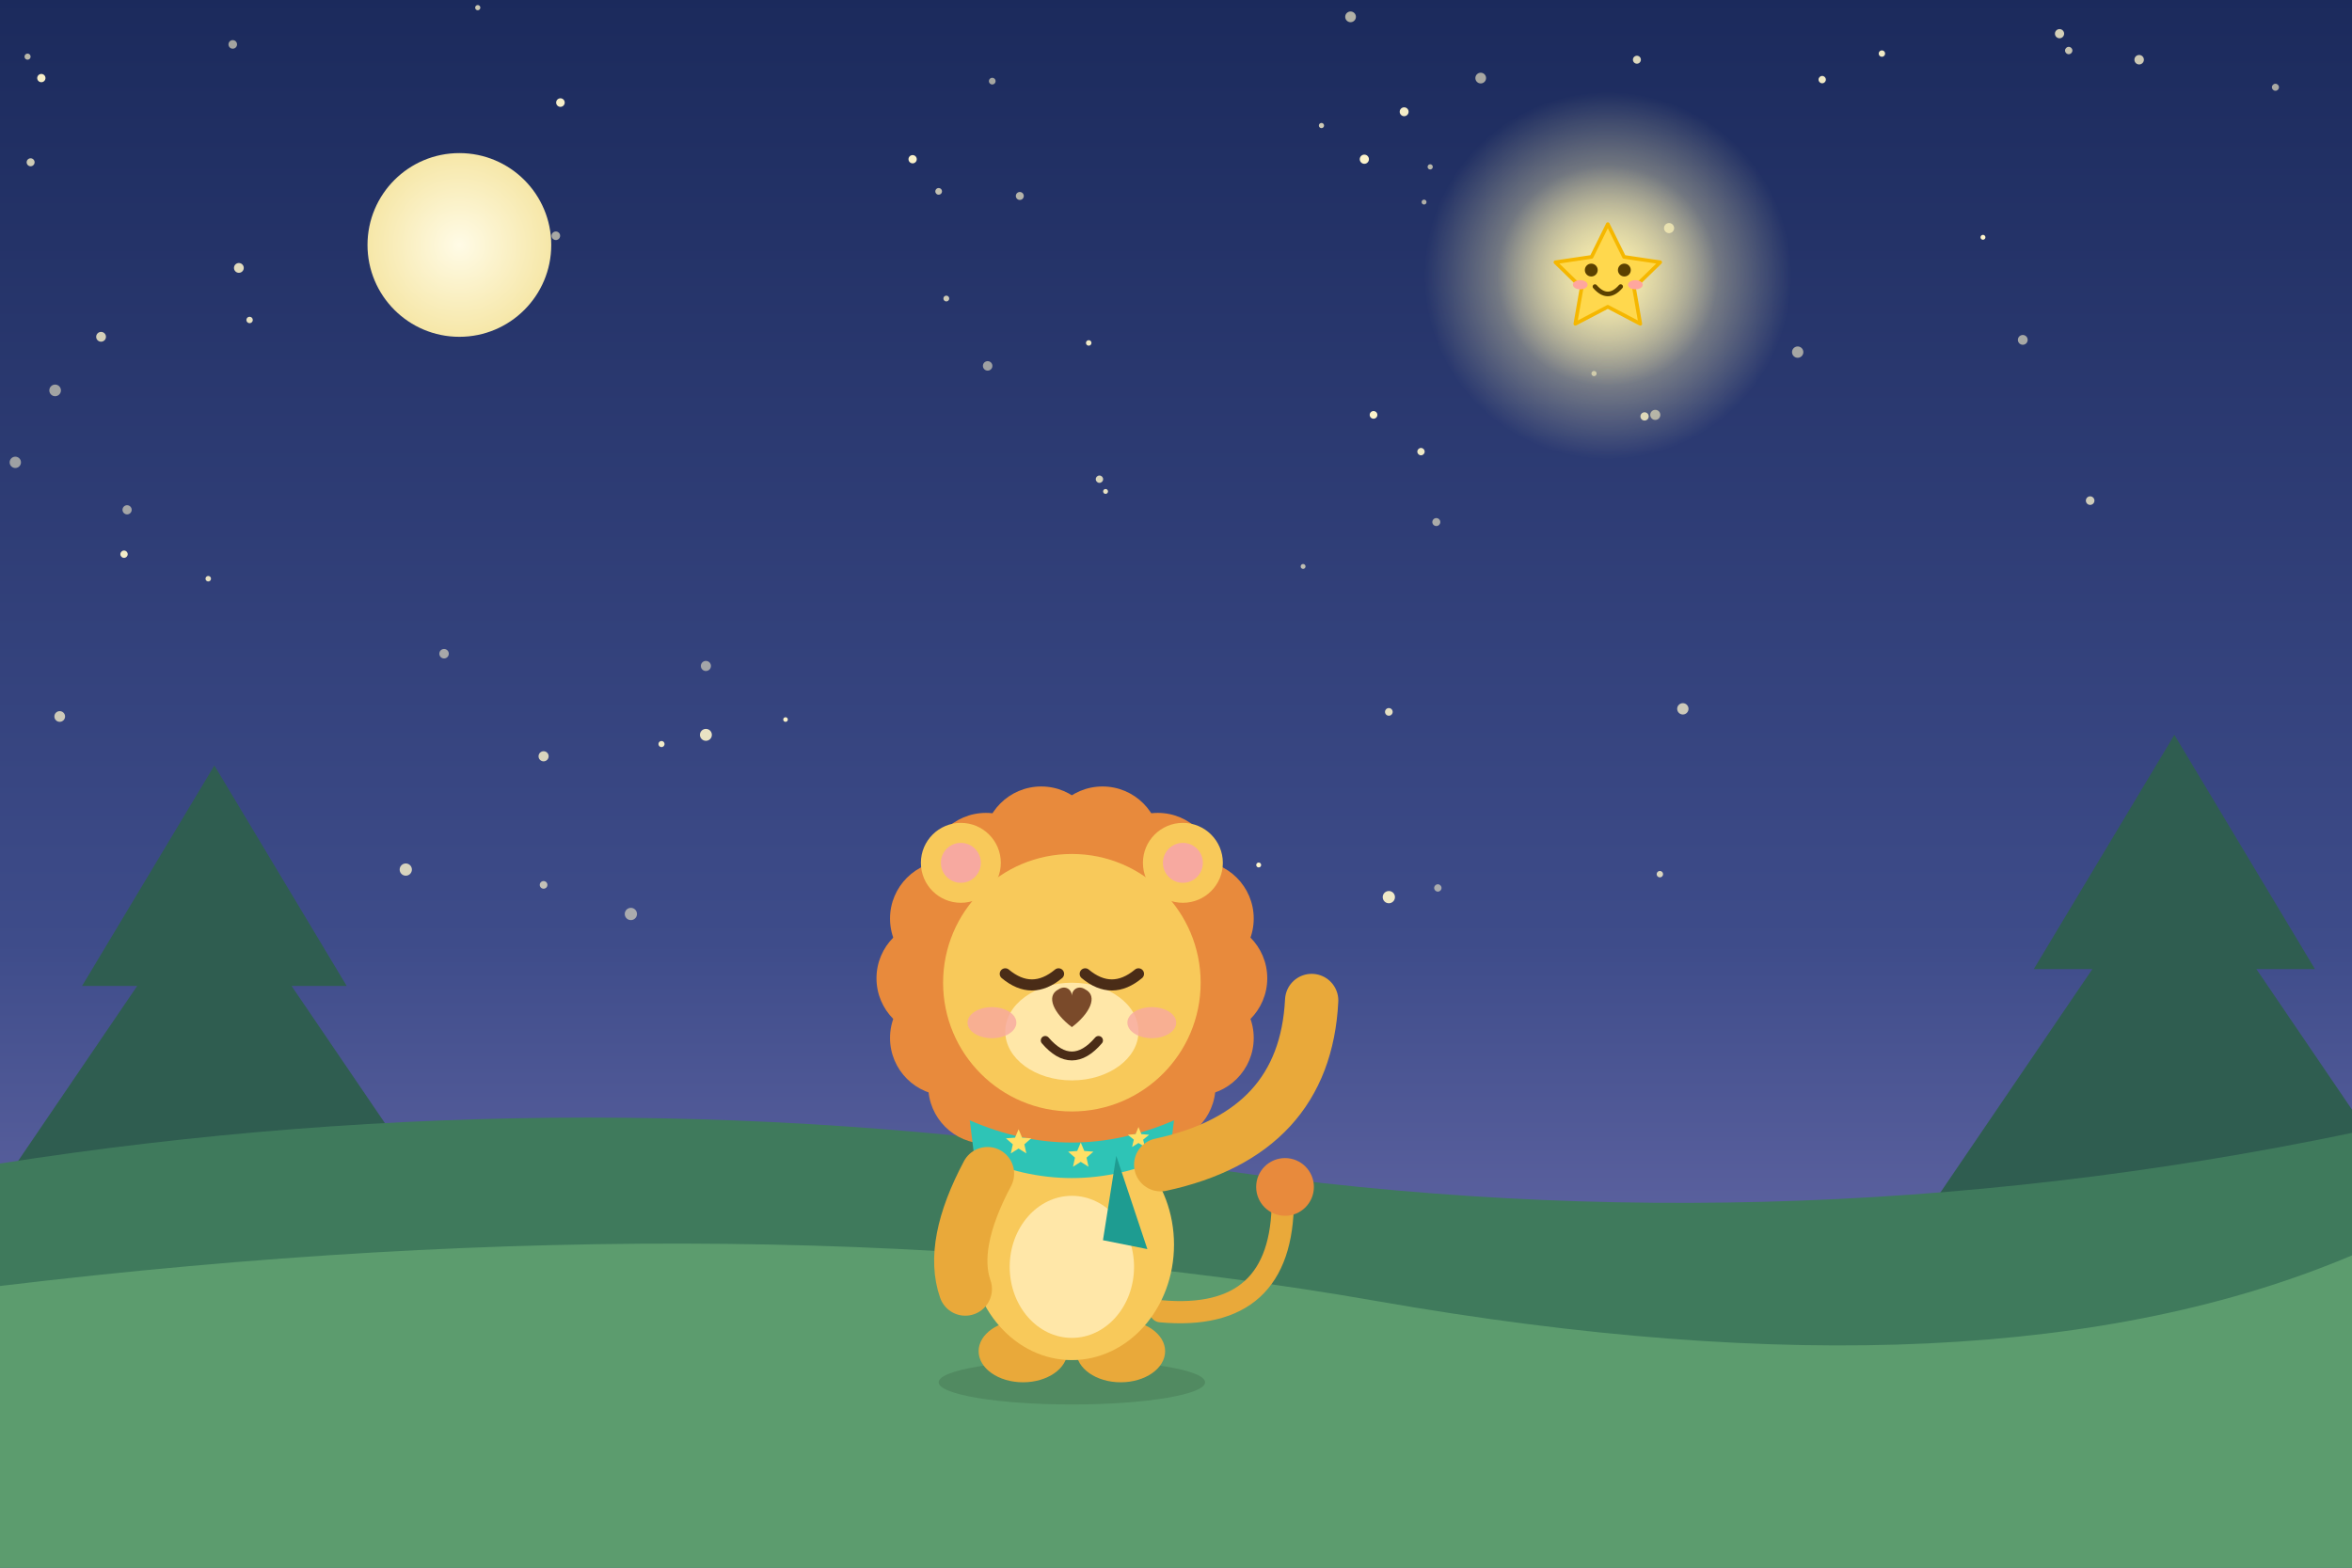
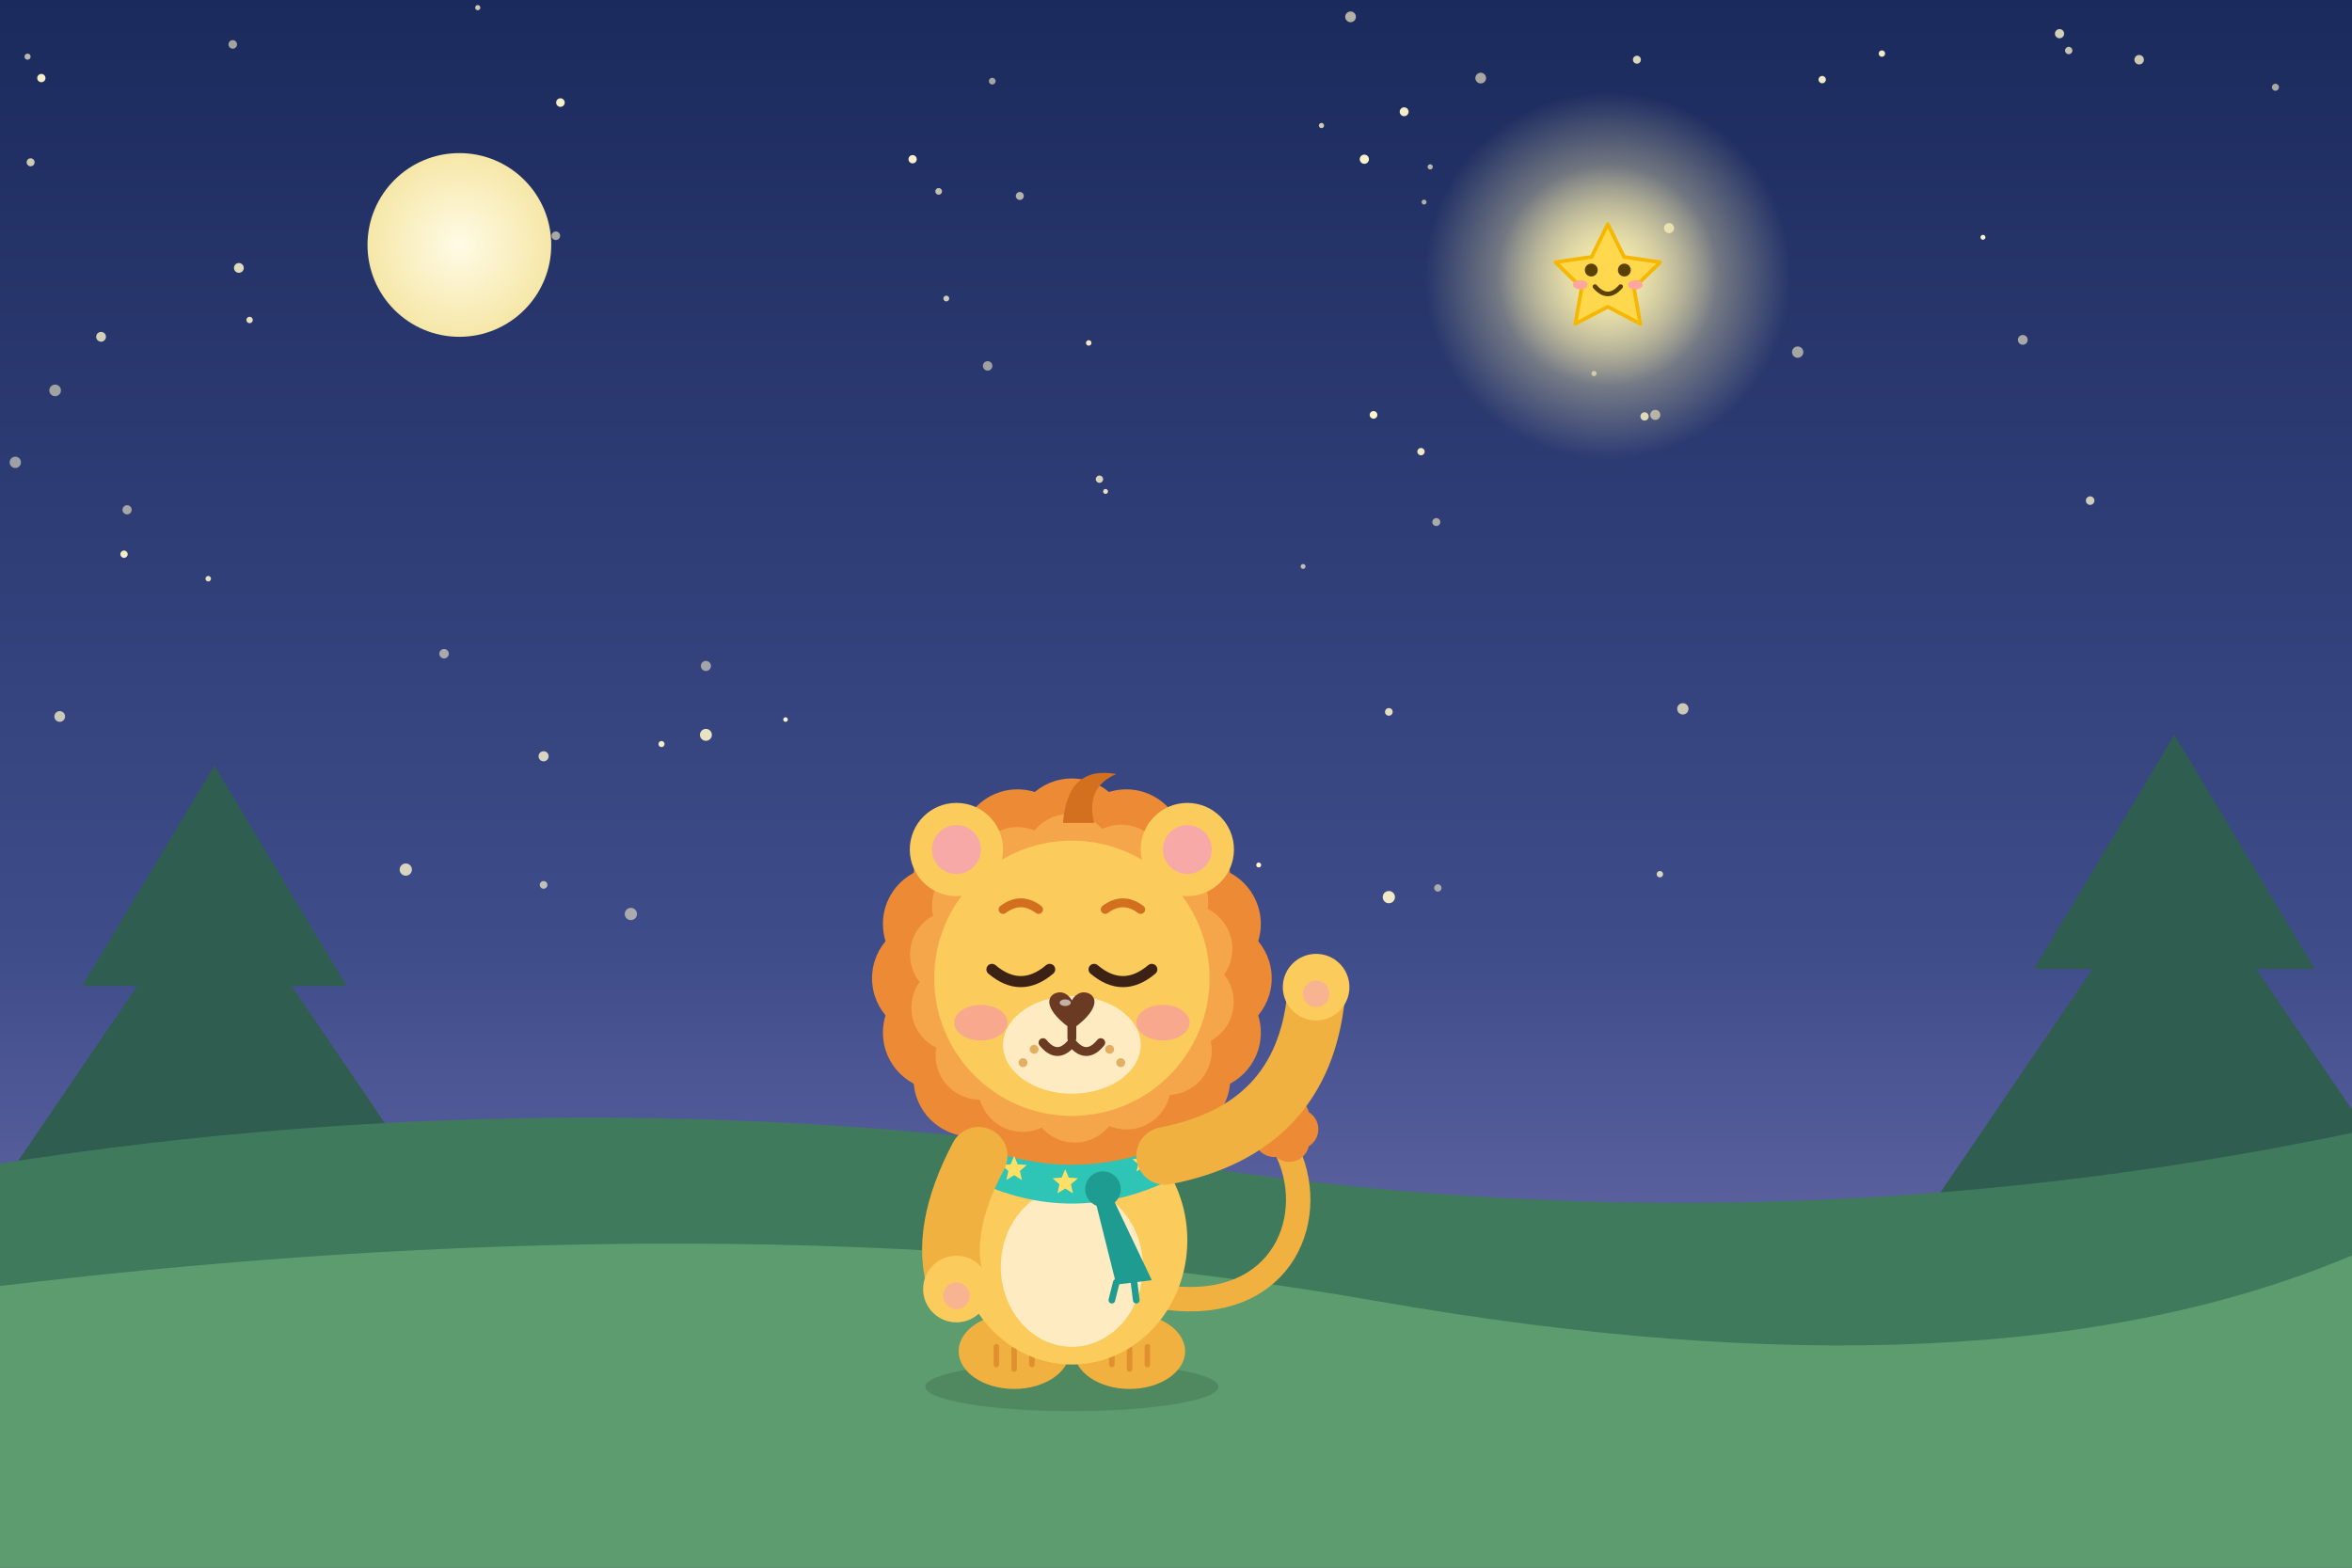
<svg xmlns="http://www.w3.org/2000/svg" viewBox="0 0 1536 1024" role="img" aria-label="Lio îi face cu mâna prietenei sale de pe cer">
  <defs>
    <linearGradient id="night" x1="0" y1="0" x2="0" y2="1">
      <stop offset="0" stop-color="#1B2A5C" />
      <stop offset="0.6" stop-color="#3E4C8A" />
      <stop offset="1" stop-color="#7F7BB8" />
    </linearGradient>
    <linearGradient id="dusk" x1="0" y1="0" x2="0" y2="1">
      <stop offset="0" stop-color="#2B3A73" />
      <stop offset="0.55" stop-color="#8A6FB3" />
      <stop offset="1" stop-color="#F2A98B" />
    </linearGradient>
    <radialGradient id="glow">
      <stop offset="0" stop-color="#FFF3B0" stop-opacity="0.9" />
      <stop offset="1" stop-color="#FFF3B0" stop-opacity="0" />
    </radialGradient>
    <radialGradient id="moon">
      <stop offset="0" stop-color="#FFFBE6" />
      <stop offset="1" stop-color="#F6E7A8" />
    </radialGradient>
    <filter id="soft">
      <feGaussianBlur stdDeviation="1.2" />
    </filter>
  </defs>
  <rect width="1536" height="1024" fill="url(#night)" />
  <circle cx="711" cy="224" r="1.8" fill="#FFF6CC" opacity="0.93" />
  <circle cx="10" cy="302" r="3.7" fill="#FFF6CC" opacity="0.54" />
  <circle cx="851" cy="370" r="1.6" fill="#FFF6CC" opacity="0.69" />
  <circle cx="1081" cy="271" r="3.3" fill="#FFF6CC" opacity="0.58" />
  <circle cx="366" cy="67" r="2.8" fill="#FFF6CC" opacity="0.96" />
  <circle cx="907" cy="465" r="2.5" fill="#FFF6CC" opacity="0.87" />
  <circle cx="156" cy="175" r="3.2" fill="#FFF6CC" opacity="0.86" />
  <circle cx="648" cy="53" r="2.2" fill="#FFF6CC" opacity="0.60" />
  <circle cx="432" cy="486" r="2.0" fill="#FFF6CC" opacity="0.94" />
  <circle cx="1351" cy="33" r="2.4" fill="#FFF6CC" opacity="0.75" />
  <circle cx="36" cy="255" r="3.8" fill="#FFF6CC" opacity="0.56" />
  <circle cx="917" cy="73" r="2.9" fill="#FFF6CC" opacity="0.95" />
  <circle cx="312" cy="5" r="1.7" fill="#FFF6CC" opacity="0.77" />
  <circle cx="27" cy="51" r="2.7" fill="#FFF6CC" opacity="0.96" />
  <circle cx="645" cy="239" r="3.1" fill="#FFF6CC" opacity="0.55" />
  <circle cx="891" cy="104" r="3.0" fill="#FFF6CC" opacity="0.98" />
  <circle cx="83" cy="333" r="3.0" fill="#FFF6CC" opacity="0.57" />
  <circle cx="412" cy="597" r="4.0" fill="#FFF6CC" opacity="0.56" />
  <circle cx="1084" cy="571" r="2.1" fill="#FFF6CC" opacity="0.81" />
  <circle cx="66" cy="220" r="3.2" fill="#FFF6CC" opacity="0.80" />
  <circle cx="1190" cy="52" r="2.4" fill="#FFF6CC" opacity="0.93" />
  <circle cx="897" cy="271" r="2.5" fill="#FFF6CC" opacity="0.99" />
  <circle cx="882" cy="11" r="3.5" fill="#FFF6CC" opacity="0.66" />
  <circle cx="666" cy="128" r="2.6" fill="#FFF6CC" opacity="0.66" />
  <circle cx="136" cy="378" r="1.8" fill="#FFF6CC" opacity="0.89" />
  <circle cx="39" cy="468" r="3.5" fill="#FFF6CC" opacity="0.75" />
  <circle cx="1090" cy="149" r="3.3" fill="#FFF6CC" opacity="0.71" />
  <circle cx="355" cy="578" r="2.5" fill="#FFF6CC" opacity="0.69" />
  <circle cx="1321" cy="222" r="3.2" fill="#FFF6CC" opacity="0.59" />
  <circle cx="1295" cy="155" r="1.6" fill="#FFF6CC" opacity="0.99" />
  <circle cx="265" cy="568" r="4.0" fill="#FFF6CC" opacity="0.80" />
  <circle cx="18" cy="37" r="2.0" fill="#FFF6CC" opacity="0.69" />
  <circle cx="939" cy="580" r="2.4" fill="#FFF6CC" opacity="0.57" />
  <circle cx="863" cy="82" r="1.7" fill="#FFF6CC" opacity="0.78" />
  <circle cx="1069" cy="39" r="2.6" fill="#FFF6CC" opacity="0.85" />
  <circle cx="1174" cy="230" r="3.7" fill="#FFF6CC" opacity="0.58" />
  <circle cx="1099" cy="463" r="3.7" fill="#FFF6CC" opacity="0.75" />
  <circle cx="152" cy="29" r="2.8" fill="#FFF6CC" opacity="0.59" />
  <circle cx="967" cy="51" r="3.5" fill="#FFF6CC" opacity="0.61" />
  <circle cx="20" cy="106" r="2.6" fill="#FFF6CC" opacity="0.78" />
  <circle cx="596" cy="104" r="2.7" fill="#FFF6CC" opacity="0.97" />
  <circle cx="822" cy="565" r="1.6" fill="#FFF6CC" opacity="1.00" />
  <circle cx="1365" cy="327" r="2.8" fill="#FFF6CC" opacity="0.77" />
  <circle cx="1397" cy="39" r="3.1" fill="#FFF6CC" opacity="0.77" />
  <circle cx="461" cy="435" r="3.3" fill="#FFF6CC" opacity="0.55" />
  <circle cx="1074" cy="272" r="2.7" fill="#FFF6CC" opacity="0.82" />
  <circle cx="81" cy="362" r="2.4" fill="#FFF6CC" opacity="0.94" />
  <circle cx="355" cy="494" r="3.3" fill="#FFF6CC" opacity="0.81" />
  <circle cx="1345" cy="22" r="3.0" fill="#FFF6CC" opacity="0.81" />
  <circle cx="1041" cy="244" r="1.7" fill="#FFF6CC" opacity="0.59" />
  <circle cx="934" cy="109" r="1.7" fill="#FFF6CC" opacity="0.68" />
  <circle cx="722" cy="321" r="1.6" fill="#FFF6CC" opacity="0.89" />
  <circle cx="513" cy="470" r="1.5" fill="#FFF6CC" opacity="0.98" />
  <circle cx="907" cy="586" r="4.0" fill="#FFF6CC" opacity="0.92" />
  <circle cx="163" cy="209" r="2.1" fill="#FFF6CC" opacity="0.89" />
  <circle cx="295" cy="133" r="1.8" fill="#FFF6CC" opacity="0.56" />
  <circle cx="1441" cy="586" r="2.4" fill="#FFF6CC" opacity="0.87" />
  <circle cx="718" cy="313" r="2.4" fill="#FFF6CC" opacity="0.82" />
  <circle cx="363" cy="154" r="2.8" fill="#FFF6CC" opacity="0.60" />
  <circle cx="675" cy="566" r="1.6" fill="#FFF6CC" opacity="0.55" />
  <circle cx="1229" cy="35" r="2.1" fill="#FFF6CC" opacity="0.93" />
  <circle cx="930" cy="132" r="1.6" fill="#FFF6CC" opacity="0.64" />
  <circle cx="461" cy="480" r="3.9" fill="#FFF6CC" opacity="0.89" />
  <circle cx="1385" cy="558" r="3.7" fill="#FFF6CC" opacity="0.96" />
  <circle cx="1486" cy="57" r="2.3" fill="#FFF6CC" opacity="0.62" />
  <circle cx="928" cy="295" r="2.4" fill="#FFF6CC" opacity="0.92" />
  <circle cx="613" cy="125" r="2.2" fill="#FFF6CC" opacity="0.73" />
  <circle cx="938" cy="341" r="2.6" fill="#FFF6CC" opacity="0.59" />
  <circle cx="618" cy="195" r="1.9" fill="#FFF6CC" opacity="0.77" />
  <circle cx="290" cy="427" r="3.1" fill="#FFF6CC" opacity="0.57" />
  <circle cx="1050" cy="180" r="120" fill="url(#glow)" />
  <circle cx="1050" cy="180" r="72.0" fill="url(#glow)" />
  <path d="M1050.0,146.4 L1060.6,167.8 L1084.2,171.3 L1067.1,188.0 L1071.2,211.5 L1050.0,200.4 L1028.8,211.5 L1032.9,188.0 L1015.8,171.3 L1039.4,167.8 Z" fill="#FFD84D" stroke="#F5B700" stroke-width="2.4" stroke-linejoin="round" />
  <circle cx="1039.2" cy="176.4" r="4.2" fill="#5B4100" />
  <circle cx="1060.8" cy="176.4" r="4.2" fill="#5B4100" />
  <ellipse cx="1032.0" cy="186.0" rx="4.8" ry="3.0" fill="#FFA69E" />
  <ellipse cx="1068.0" cy="186.0" rx="4.8" ry="3.0" fill="#FFA69E" />
  <path d="M1041.6,187.2 q8.4,9.6 16.8,0" stroke="#5B4100" stroke-width="3.0" fill="none" stroke-linecap="round" />
  <circle cx="300" cy="160" r="60" fill="url(#moon)" />
  <rect x="130.4" y="772.0" width="19.2" height="48.0" fill="#5A3E2B" />
  <path d="M140,500 L226.4,644.0 L190.4,644.0 L284.0,781.6 L-4.0,781.6 L89.6,644.0 L53.6,644.0 Z" fill="#2F5D50" />
  <rect x="1409.8" y="769.0" width="20.4" height="51.0" fill="#5A3E2B" />
  <path d="M1420,480 L1511.8,633.0 L1473.55,633.0 L1573.0,779.2 L1267.0,779.2 L1366.45,633.0 L1328.2,633.0 Z" fill="#2F5D50" />
  <path d="M0,760 Q384,700 768,760 T1536,740 L1536,1024 L0,1024 Z" fill="#3F7A5C" />
  <path d="M0,840 Q500,780 900,850 T1536,820 L1536,1024 L0,1024 Z" fill="#5C9C6E" />
  <g transform="translate(700,900) scale(1.45,1.45)">
-     <ellipse cx="0" cy="2" rx="60" ry="10" fill="#000" opacity="0.12" />
-     <path d="M40,-30 Q95,-25 95,-80" stroke="#E9A93A" stroke-width="10" fill="none" stroke-linecap="round" />
-     <circle cx="96" cy="-86" r="13" fill="#E88A3C" />
-     <ellipse cx="-22" cy="-12" rx="20" ry="14" fill="#E9A93A" />
-     <ellipse cx="22" cy="-12" rx="20" ry="14" fill="#E9A93A" />
-     <ellipse cx="0" cy="-60" rx="46" ry="52" fill="#F8C95A" />
-     <ellipse cx="0" cy="-50" rx="28" ry="32" fill="#FFE7A8" />
-     <circle cx="62.0" cy="-180.0" r="26.0" fill="#E88A3C" />
-     <circle cx="55.9" cy="-153.1" r="26.0" fill="#E88A3C" />
-     <circle cx="38.7" cy="-131.5" r="26.0" fill="#E88A3C" />
-     <circle cx="13.8" cy="-119.6" r="26.0" fill="#E88A3C" />
-     <circle cx="-13.8" cy="-119.6" r="26.0" fill="#E88A3C" />
-     <circle cx="-38.7" cy="-131.5" r="26.0" fill="#E88A3C" />
-     <circle cx="-55.9" cy="-153.1" r="26.0" fill="#E88A3C" />
-     <circle cx="-62.0" cy="-180.0" r="26.0" fill="#E88A3C" />
-     <circle cx="-55.9" cy="-206.9" r="26.0" fill="#E88A3C" />
-     <circle cx="-38.7" cy="-228.5" r="26.0" fill="#E88A3C" />
-     <circle cx="-13.8" cy="-240.4" r="26.0" fill="#E88A3C" />
-     <circle cx="13.8" cy="-240.4" r="26.0" fill="#E88A3C" />
-     <circle cx="38.7" cy="-228.5" r="26.0" fill="#E88A3C" />
-     <circle cx="55.9" cy="-206.9" r="26.0" fill="#E88A3C" />
-     <circle cx="-50" cy="-232" r="18" fill="#F8C95A" />
-     <circle cx="50" cy="-232" r="18" fill="#F8C95A" />
-     <circle cx="-50" cy="-232" r="9" fill="#F7A9A0" />
-     <circle cx="50" cy="-232" r="9" fill="#F7A9A0" />
-     <circle cx="0" cy="-178" r="58" fill="#F8C95A" />
-     <ellipse cx="0" cy="-156" rx="30" ry="22" fill="#FFE7A8" />
-     <ellipse cx="-36" cy="-160" rx="11" ry="7" fill="#F7A9A0" opacity="0.8" />
-     <ellipse cx="36" cy="-160" rx="11" ry="7" fill="#F7A9A0" opacity="0.8" />
-     <path d="M-30,-182 q12,10 24,0" stroke="#4A2C17" stroke-width="5" fill="none" stroke-linecap="round" />
-     <path d="M6,-182 q12,10 24,0" stroke="#4A2C17" stroke-width="5" fill="none" stroke-linecap="round" />
-     <path d="M0,-158 c-8,-6 -12,-14 -6,-17 c3,-2 6,0 6,3 c0,-3 3,-5 6,-3 c6,3 2,11 -6,17z" fill="#7A4A2A" />
-     <path d="M-12,-152 q12,14 24,0" stroke="#4A2C17" stroke-width="4" fill="none" stroke-linecap="round" />
-     <path d="M-46,-116 Q0,-96 46,-116 L44,-100 Q0,-80 -44,-100 Z" fill="#2EC4B6" />
-     <path d="M20,-100 L34,-58 L14,-62 Z" fill="#1E9C91" />
-     <path d="M-24.0,-112.0 L-22.4,-108.2 L-18.3,-107.9 L-21.4,-105.2 L-20.5,-101.1 L-24.0,-103.3 L-27.5,-101.1 L-26.6,-105.2 L-29.7,-107.9 L-25.6,-108.2 Z" fill="#FFE066" />
-     <path d="M4.0,-106.0 L5.6,-102.2 L9.7,-101.9 L6.6,-99.2 L7.5,-95.1 L4.0,-97.3 L0.5,-95.1 L1.4,-99.2 L-1.7,-101.9 L2.4,-102.2 Z" fill="#FFE066" />
-     <path d="M30.0,-113.0 L31.3,-109.8 L34.8,-109.5 L32.1,-107.3 L32.9,-104.0 L30.0,-105.8 L27.1,-104.0 L27.9,-107.3 L25.2,-109.5 L28.7,-109.8 Z" fill="#FFE066" />
-     <path d="M-38,-92 Q-55,-60 -48,-40" stroke="#E9A93A" stroke-width="24" fill="none" stroke-linecap="round" />
-     <path d="M40,-96 Q105,-110 108,-170" stroke="#E9A93A" stroke-width="24" fill="none" stroke-linecap="round" />
+     <ellipse cx="0" cy="4" rx="66" ry="11" fill="#000" opacity=".13" />
+     <path d="M44,-36 C96,-30 112,-74 96,-104" stroke="#F0B140" stroke-width="11" fill="none" stroke-linecap="round" />
+     <circle cx="102.0" cy="-112.0" r="9" fill="#EC8A35" />
+     <circle cx="97.9" cy="-106.3" r="9" fill="#EC8A35" />
+     <circle cx="91.1" cy="-108.5" r="9" fill="#EC8A35" />
+     <circle cx="91.1" cy="-115.5" r="9" fill="#EC8A35" />
+     <circle cx="97.9" cy="-117.7" r="9" fill="#EC8A35" />
+     <ellipse cx="-26" cy="-12" rx="25" ry="17" fill="#F0B140" />
+     <ellipse cx="26" cy="-12" rx="25" ry="17" fill="#F0B140" />
+     <path d="M-34,-6 v-8 M-26,-4 v-9 M-18,-6 v-8 M18,-6 v-8 M26,-4 v-9 M34,-6 v-8" stroke="#D2701F" stroke-width="2.5" stroke-linecap="round" opacity=".5" />
+     <ellipse cx="0" cy="-62" rx="52" ry="56" fill="#FBCB5C" />
+     <ellipse cx="0" cy="-50" rx="32" ry="36" fill="#FFEBC2" />
+     <circle cx="64.0" cy="-180.0" r="26" fill="#EC8A35" />
+     <circle cx="59.1" cy="-155.5" r="26" fill="#EC8A35" />
+     <circle cx="45.3" cy="-134.7" r="26" fill="#EC8A35" />
+     <circle cx="24.5" cy="-120.9" r="26" fill="#EC8A35" />
+     <circle cx="0.0" cy="-116.0" r="26" fill="#EC8A35" />
+     <circle cx="-24.5" cy="-120.9" r="26" fill="#EC8A35" />
+     <circle cx="-45.3" cy="-134.7" r="26" fill="#EC8A35" />
+     <circle cx="-59.1" cy="-155.5" r="26" fill="#EC8A35" />
+     <circle cx="-64.0" cy="-180.0" r="26" fill="#EC8A35" />
+     <circle cx="-59.1" cy="-204.5" r="26" fill="#EC8A35" />
+     <circle cx="-45.3" cy="-225.3" r="26" fill="#EC8A35" />
+     <circle cx="-24.5" cy="-239.1" r="26" fill="#EC8A35" />
+     <circle cx="-0.0" cy="-244.0" r="26" fill="#EC8A35" />
+     <circle cx="24.5" cy="-239.1" r="26" fill="#EC8A35" />
+     <circle cx="45.3" cy="-225.3" r="26" fill="#EC8A35" />
+     <circle cx="59.1" cy="-204.5" r="26" fill="#EC8A35" />
+     <circle cx="52.9" cy="-169.3" r="20" fill="#F6A64A" />
+     <circle cx="43.0" cy="-147.4" r="20" fill="#F6A64A" />
+     <circle cx="24.6" cy="-131.9" r="20" fill="#F6A64A" />
+     <circle cx="1.3" cy="-126.0" r="20" fill="#F6A64A" />
+     <circle cx="-22.2" cy="-130.8" r="20" fill="#F6A64A" />
+     <circle cx="-41.4" cy="-145.3" r="20" fill="#F6A64A" />
+     <circle cx="-52.3" cy="-166.7" r="20" fill="#F6A64A" />
+     <circle cx="-52.9" cy="-190.7" r="20" fill="#F6A64A" />
+     <circle cx="-43.0" cy="-212.6" r="20" fill="#F6A64A" />
+     <circle cx="-24.6" cy="-228.1" r="20" fill="#F6A64A" />
+     <circle cx="-1.3" cy="-234.0" r="20" fill="#F6A64A" />
+     <circle cx="22.2" cy="-229.2" r="20" fill="#F6A64A" />
+     <circle cx="41.4" cy="-214.7" r="20" fill="#F6A64A" />
+     <circle cx="52.3" cy="-193.3" r="20" fill="#F6A64A" />
+     <path d="M-4,-250 q2,-26 24,-22 q-14,6 -10,22 z" fill="#D2701F" />
+     <circle cx="-52" cy="-238" r="21" fill="#FBCB5C" />
+     <circle cx="52" cy="-238" r="21" fill="#FBCB5C" />
+     <circle cx="-52" cy="-238" r="11" fill="#F7A9A8" />
+     <circle cx="52" cy="-238" r="11" fill="#F7A9A8" />
+     <circle cx="0" cy="-180" r="62" fill="#FBCB5C" />
+     <ellipse cx="0" cy="-150" rx="31" ry="22" fill="#FFEBC2" />
+     <ellipse cx="-41" cy="-160" rx="12" ry="8" fill="#F79C9C" opacity=".75" />
+     <ellipse cx="41" cy="-160" rx="12" ry="8" fill="#F79C9C" opacity=".75" />
+     <path d="M-31,-211 q8,-6 16,0 M15,-211 q8,-6 16,0" stroke="#D2701F" stroke-width="4" fill="none" stroke-linecap="round" />
+     <path d="M-36,-184 q13,11 26,0" stroke="#3B2214" stroke-width="5" fill="none" stroke-linecap="round" />
+     <path d="M10,-184 q13,11 26,0" stroke="#3B2214" stroke-width="5" fill="none" stroke-linecap="round" />
+     <circle cx="-17" cy="-148" r="2" fill="#E2AE62" />
+     <circle cx="-22" cy="-142" r="2" fill="#E2AE62" />
+     <circle cx="17" cy="-148" r="2" fill="#E2AE62" />
+     <circle cx="22" cy="-142" r="2" fill="#E2AE62" />
+     <path d="M0,-157 C-9,-163 -13,-170 -8,-173 C-4,-175 -1,-172 0,-170 C1,-172 4,-175 8,-173 C13,-170 9,-163 0,-157 Z" fill="#6B3A22" />
+     <ellipse cx="-3" cy="-169" rx="2.5" ry="1.5" fill="#fff" opacity=".6" />
+     <path d="M0,-158 v5 M-13,-151 q6.5,8 13,0 q6.5,8 13,0" stroke="#6B3A22" stroke-width="4" fill="none" stroke-linecap="round" stroke-linejoin="round" />
+     <path d="M-46,-106 Q0,-86 46,-106 L44,-89 Q0,-68 -44,-89 Z" fill="#2EC4B6" />
+     <path d="M16,-86 L36,-44 L20,-42 L10,-82 Z" fill="#1E9C91" />
+     <path d="M20,-43 l-2,8 M28,-43 l1,8" stroke="#1E9C91" stroke-width="3" stroke-linecap="round" />
+     <circle cx="14" cy="-85" r="8" fill="#1E9C91" />
+     <path d="M-26.0,-100.0 L-24.4,-96.2 L-20.3,-95.9 L-23.4,-93.2 L-22.5,-89.1 L-26.0,-91.3 L-29.5,-89.1 L-28.6,-93.2 L-31.7,-95.9 L-27.6,-96.2 Z" fill="#FFE066" />
+     <path d="M-3.0,-94.0 L-1.4,-90.2 L2.7,-89.9 L-0.4,-87.2 L0.5,-83.1 L-3.0,-85.3 L-6.5,-83.1 L-5.6,-87.2 L-8.7,-89.9 L-4.6,-90.2 Z" fill="#FFE066" />
+     <path d="M32.0,-102.0 L33.3,-98.8 L36.8,-98.5 L34.1,-96.3 L34.9,-93.0 L32.0,-94.8 L29.1,-93.0 L29.9,-96.3 L27.2,-98.5 L30.7,-98.8 Z" fill="#FFE066" />
+     <path d="M-42,-100 Q-60,-66 -52,-42" stroke="#F0B140" stroke-width="26" fill="none" stroke-linecap="round" />
+     <circle cx="-52" cy="-40" r="15" fill="#FBCB5C" />
+     <circle cx="-52" cy="-37" r="6" fill="#F7A9A8" opacity=".7" />
+     <path d="M42,-100 Q104,-112 110,-172" stroke="#F0B140" stroke-width="26" fill="none" stroke-linecap="round" />
+     <circle cx="110" cy="-176" r="15" fill="#FBCB5C" />
+     <circle cx="110" cy="-173" r="6" fill="#F7A9A8" opacity=".7" />
  </g>
</svg>
